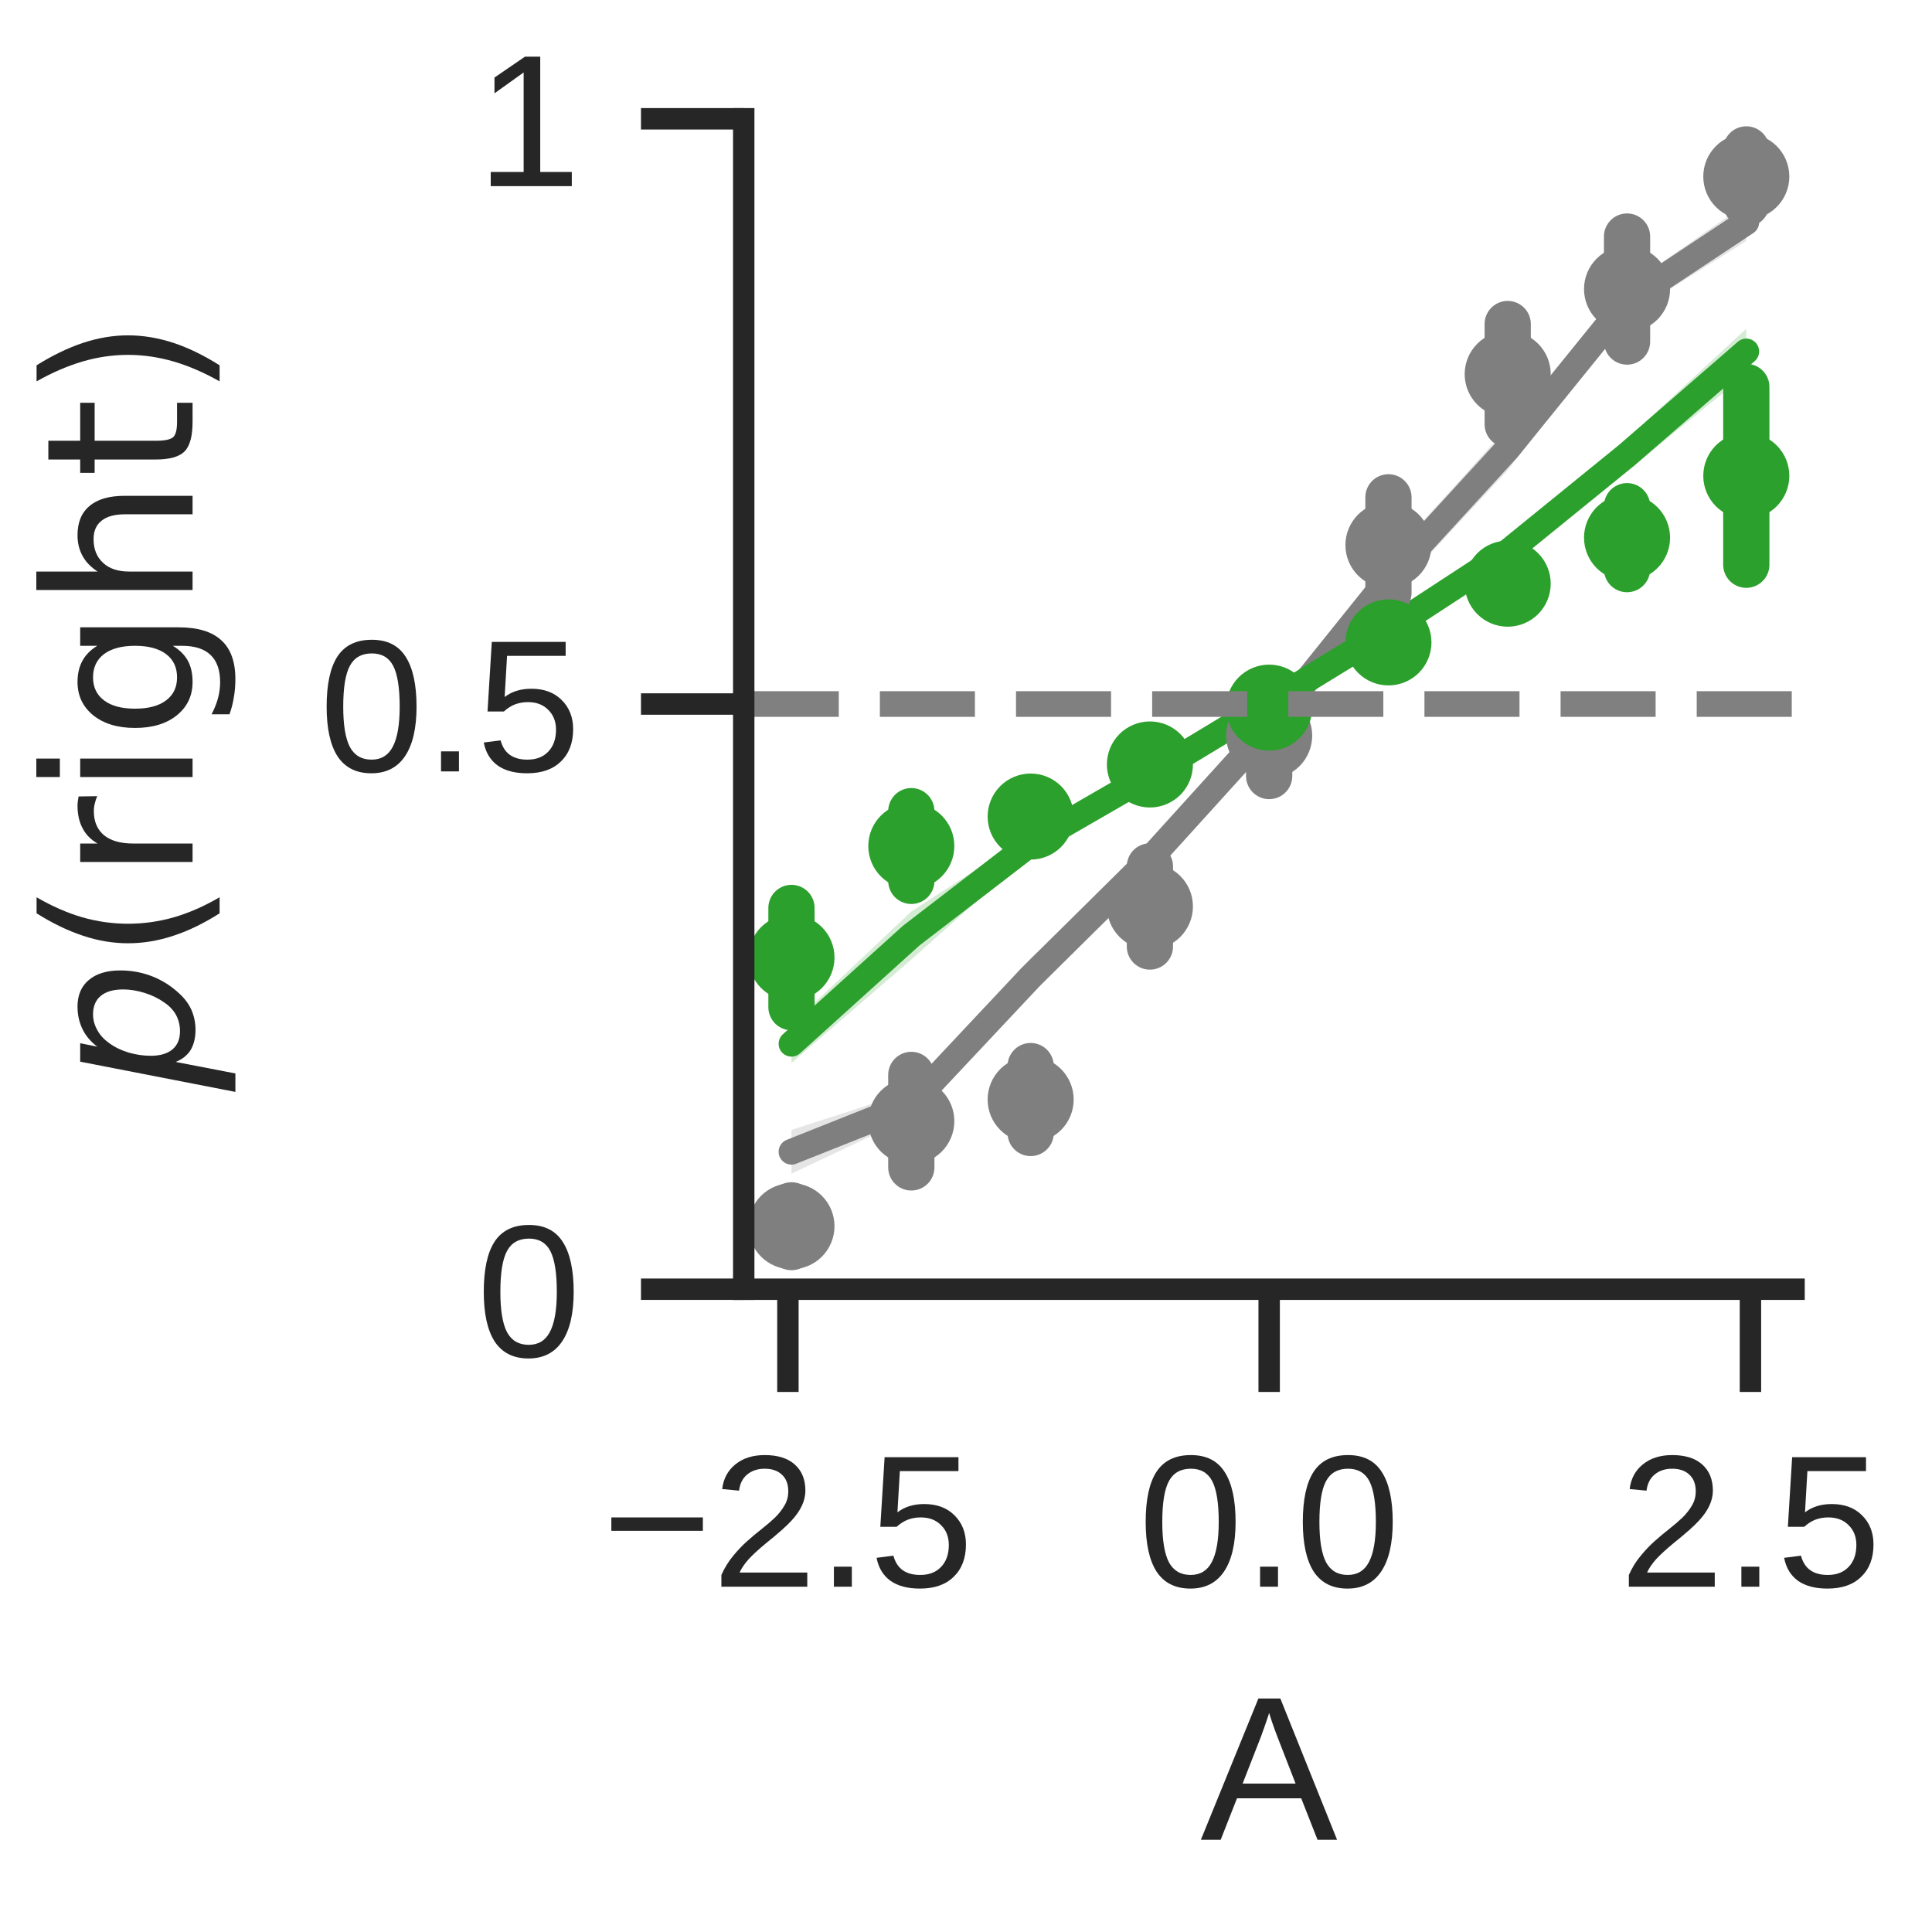
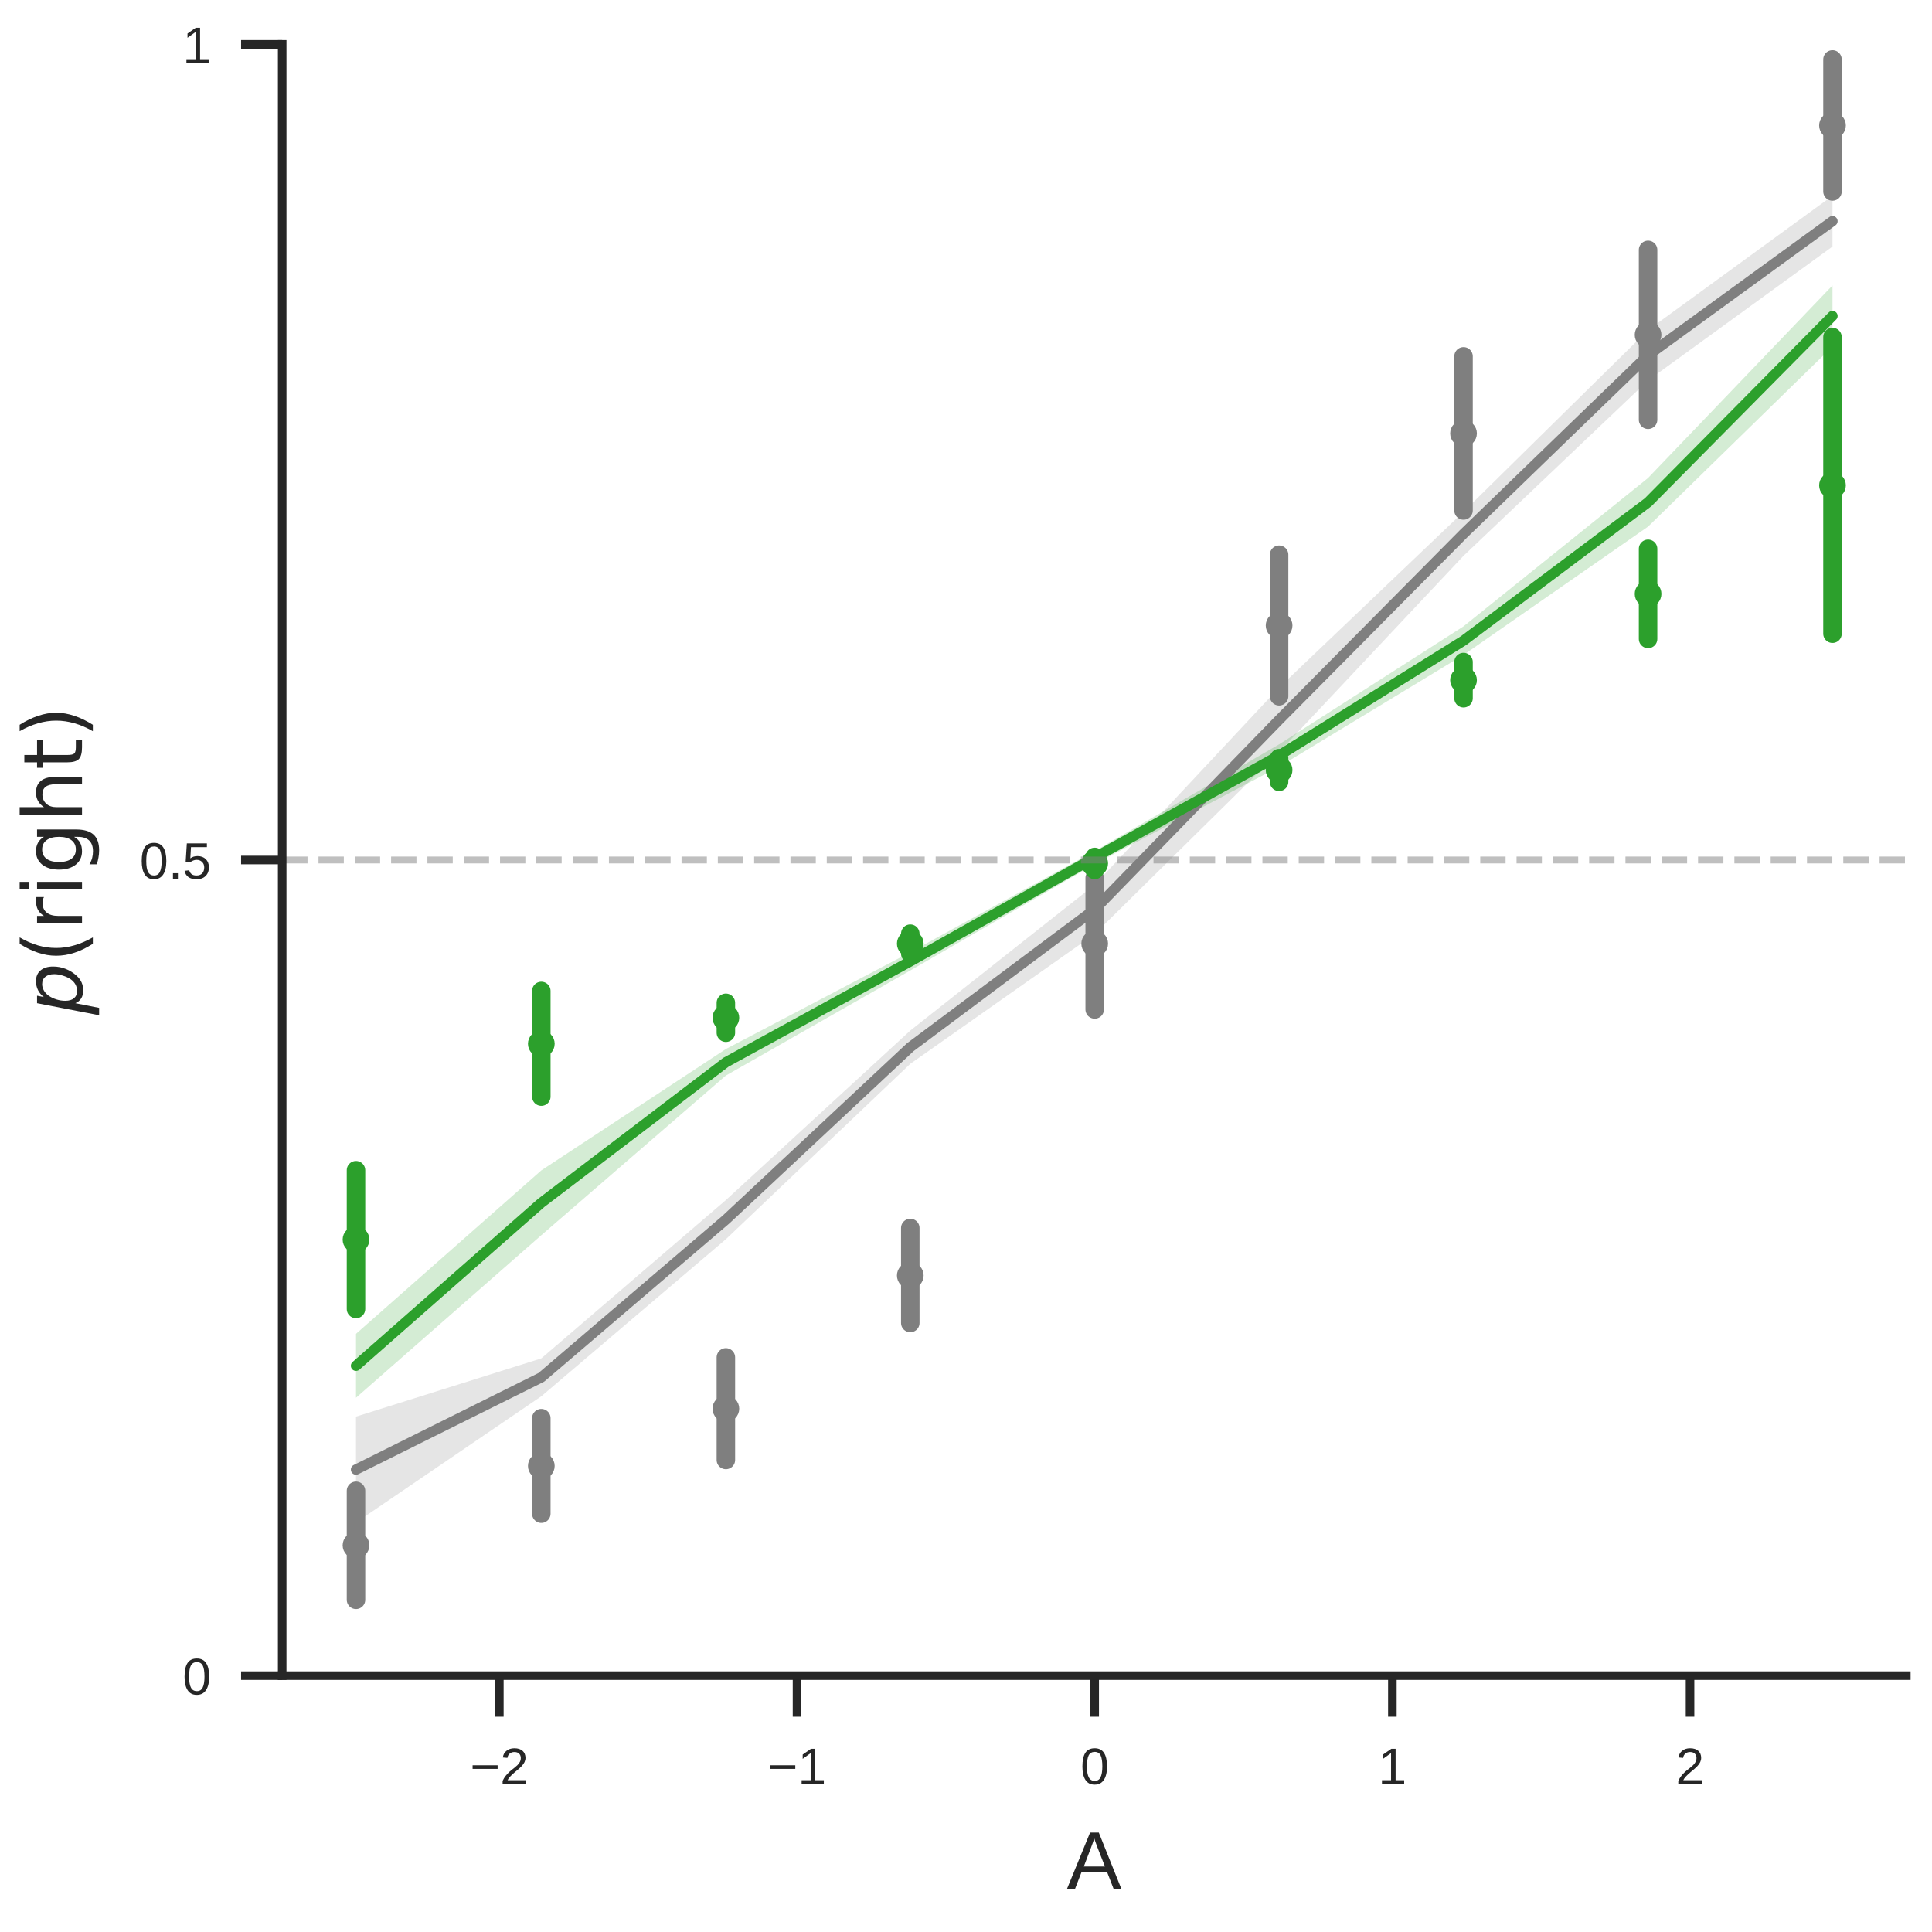
- <svg xmlns="http://www.w3.org/2000/svg" xmlns:xlink="http://www.w3.org/1999/xlink" width="112.819pt" height="112.819pt" viewBox="0 0 112.819 112.819" version="1.1">
+ <svg xmlns="http://www.w3.org/2000/svg" xmlns:xlink="http://www.w3.org/1999/xlink" width="225.638pt" height="225.638pt" viewBox="0 0 225.638 225.638" version="1.1">
  <defs>
    <style type="text/css">*{stroke-linejoin: round; stroke-linecap: butt}</style>
  </defs>
  <g id="figure_1">
    <g id="patch_1">
-       <path d="M 0 112.819  L 112.819 112.819  L 112.819 0  L 0 0  z " style="fill: #ffffff" />
+       <path d="M 0 225.638  L 225.638 225.638  L 225.638 0  L 0 0  z " style="fill: #ffffff" />
    </g>
    <g id="axes_1">
      <g id="patch_2">
-         <path d="M 43.43 75.284  L 104.763 75.284  L 104.763 6.937  L 43.43 6.937  z " style="fill: #ffffff" />
+         <path d="M 32.957 195.697  L 222.638 195.697  L 222.638 5.184  L 32.957 5.184  z " style="fill: #ffffff" />
      </g>
      <g id="matplotlib.axis_1">
        <g id="xtick_1">
          <g id="line2d_1">
            <defs>
-               <path id="m175eaeba26" d="M 0 0  L 0 6  " style="stroke: #262626; stroke-width: 1.25" />
+               <path id="m27f210e7bb" d="M 0 0  L 0 4.8  " style="stroke: #262626" />
            </defs>
            <g>
-               <use xlink:href="#m175eaeba26" x="46.01" y="75.284" style="fill: #262626; stroke: #262626; stroke-width: 1.25" />
+               <use xlink:href="#m27f210e7bb" x="58.318" y="195.697" style="fill: #262626; stroke: #262626" />
            </g>
          </g>
          <g id="text_1">
-             <text style="font-size: 11px; font-family: 'Arial', 'DejaVu Sans', 'Liberation Sans', 'Bitstream Vera Sans', sans-serif; text-anchor: middle; fill: #262626" x="46.01" y="92.658" transform="rotate(-0 46.01013 92.65803)">−2.5</text>
+             <text style="font-size: 6px; font-family: 'Arial', 'DejaVu Sans', 'Liberation Sans', 'Bitstream Vera Sans', sans-serif; text-anchor: middle; fill: #262626" x="58.318" y="208.365" transform="rotate(-0 58.31804 208.3655)">−2</text>
          </g>
        </g>
        <g id="xtick_2">
          <g id="line2d_2">
            <g>
-               <use xlink:href="#m175eaeba26" x="74.113" y="75.284" style="fill: #262626; stroke: #262626; stroke-width: 1.25" />
+               <use xlink:href="#m27f210e7bb" x="93.084" y="195.697" style="fill: #262626; stroke: #262626" />
            </g>
          </g>
          <g id="text_2">
-             <text style="font-size: 11px; font-family: 'Arial', 'DejaVu Sans', 'Liberation Sans', 'Bitstream Vera Sans', sans-serif; text-anchor: middle; fill: #262626" x="74.113" y="92.658" transform="rotate(-0 74.11349 92.65803)">0.0</text>
+             <text style="font-size: 6px; font-family: 'Arial', 'DejaVu Sans', 'Liberation Sans', 'Bitstream Vera Sans', sans-serif; text-anchor: middle; fill: #262626" x="93.084" y="208.365" transform="rotate(-0 93.08362 208.3655)">−1</text>
          </g>
        </g>
        <g id="xtick_3">
          <g id="line2d_3">
            <g>
-               <use xlink:href="#m175eaeba26" x="102.217" y="75.284" style="fill: #262626; stroke: #262626; stroke-width: 1.25" />
+               <use xlink:href="#m27f210e7bb" x="127.849" y="195.697" style="fill: #262626; stroke: #262626" />
            </g>
          </g>
          <g id="text_3">
-             <text style="font-size: 11px; font-family: 'Arial', 'DejaVu Sans', 'Liberation Sans', 'Bitstream Vera Sans', sans-serif; text-anchor: middle; fill: #262626" x="102.217" y="92.658" transform="rotate(-0 102.2168 92.65803)">2.5</text>
-           </g>
-         </g>
-         <g id="text_4">
-           <text style="font-size: 12px; font-family: 'Arial', 'DejaVu Sans', 'Liberation Sans', 'Bitstream Vera Sans', sans-serif; text-anchor: middle; fill: #262626" x="74.097" y="107.434" transform="rotate(-0 74.09663 107.4337)">A</text>
+             <text style="font-size: 6px; font-family: 'Arial', 'DejaVu Sans', 'Liberation Sans', 'Bitstream Vera Sans', sans-serif; text-anchor: middle; fill: #262626" x="127.849" y="208.365" transform="rotate(-0 127.8492 208.3655)">0</text>
+           </g>
+         </g>
+         <g id="xtick_4">
+           <g id="line2d_4">
+             <g>
+               <use xlink:href="#m27f210e7bb" x="162.615" y="195.697" style="fill: #262626; stroke: #262626" />
+             </g>
+           </g>
+           <g id="text_4">
+             <text style="font-size: 6px; font-family: 'Arial', 'DejaVu Sans', 'Liberation Sans', 'Bitstream Vera Sans', sans-serif; text-anchor: middle; fill: #262626" x="162.615" y="208.365" transform="rotate(-0 162.6148 208.3655)">1</text>
+           </g>
+         </g>
+         <g id="xtick_5">
+           <g id="line2d_5">
+             <g>
+               <use xlink:href="#m27f210e7bb" x="197.38" y="195.697" style="fill: #262626; stroke: #262626" />
+             </g>
+           </g>
+           <g id="text_5">
+             <text style="font-size: 6px; font-family: 'Arial', 'DejaVu Sans', 'Liberation Sans', 'Bitstream Vera Sans', sans-serif; text-anchor: middle; fill: #262626" x="197.38" y="208.365" transform="rotate(-0 197.3804 208.3655)">2</text>
+           </g>
+         </g>
+         <g id="text_6">
+           <text style="font-size: 9.6px; font-family: 'Arial', 'DejaVu Sans', 'Liberation Sans', 'Bitstream Vera Sans', sans-serif; text-anchor: middle; fill: #262626" x="127.797" y="220.617" transform="rotate(-0 127.7971 220.6172)">A</text>
        </g>
      </g>
      <g id="matplotlib.axis_2">
        <g id="ytick_1">
-           <g id="line2d_4">
+           <g id="line2d_6">
            <defs>
-               <path id="mfee0166444" d="M 0 0  L -6 0  " style="stroke: #262626; stroke-width: 1.25" />
+               <path id="m33384fbf4a" d="M 0 0  L -4.8 0  " style="stroke: #262626" />
            </defs>
            <g>
-               <use xlink:href="#mfee0166444" x="43.43" y="75.284" style="fill: #262626; stroke: #262626; stroke-width: 1.25" />
-             </g>
-           </g>
-           <g id="text_5">
-             <text style="font-size: 11px; font-family: 'Arial', 'DejaVu Sans', 'Liberation Sans', 'Bitstream Vera Sans', sans-serif; text-anchor: end; fill: #262626" x="33.93" y="79.221" transform="rotate(-0 33.93024 79.22124)">0</text>
+               <use xlink:href="#m33384fbf4a" x="32.957" y="195.697" style="fill: #262626; stroke: #262626" />
+             </g>
+           </g>
+           <g id="text_7">
+             <text style="font-size: 6px; font-family: 'Arial', 'DejaVu Sans', 'Liberation Sans', 'Bitstream Vera Sans', sans-serif; text-anchor: end; fill: #262626" x="24.657" y="197.881" transform="rotate(-0 24.65655 197.8814)">0</text>
          </g>
        </g>
        <g id="ytick_2">
-           <g id="line2d_5">
-             <g>
-               <use xlink:href="#mfee0166444" x="43.43" y="41.111" style="fill: #262626; stroke: #262626; stroke-width: 1.25" />
-             </g>
-           </g>
-           <g id="text_6">
-             <text style="font-size: 11px; font-family: 'Arial', 'DejaVu Sans', 'Liberation Sans', 'Bitstream Vera Sans', sans-serif; text-anchor: end; fill: #262626" x="33.93" y="45.048" transform="rotate(-0 33.93024 45.04754)">0.5</text>
+           <g id="line2d_7">
+             <g>
+               <use xlink:href="#m33384fbf4a" x="32.957" y="100.441" style="fill: #262626; stroke: #262626" />
+             </g>
+           </g>
+           <g id="text_8">
+             <text style="font-size: 6px; font-family: 'Arial', 'DejaVu Sans', 'Liberation Sans', 'Bitstream Vera Sans', sans-serif; text-anchor: end; fill: #262626" x="24.657" y="102.625" transform="rotate(-0 24.65655 102.6249)">0.5</text>
          </g>
        </g>
        <g id="ytick_3">
-           <g id="line2d_6">
-             <g>
-               <use xlink:href="#mfee0166444" x="43.43" y="6.937" style="fill: #262626; stroke: #262626; stroke-width: 1.25" />
-             </g>
-           </g>
-           <g id="text_7">
-             <text style="font-size: 11px; font-family: 'Arial', 'DejaVu Sans', 'Liberation Sans', 'Bitstream Vera Sans', sans-serif; text-anchor: end; fill: #262626" x="33.93" y="10.874" transform="rotate(-0 33.93024 10.87383)">1</text>
-           </g>
-         </g>
-         <g id="text_8">
-           <g style="fill: #262626" transform="translate(12.12024 63.73074) rotate(-90)">
+           <g id="line2d_8">
+             <g>
+               <use xlink:href="#m33384fbf4a" x="32.957" y="5.184" style="fill: #262626; stroke: #262626" />
+             </g>
+           </g>
+           <g id="text_9">
+             <text style="font-size: 6px; font-family: 'Arial', 'DejaVu Sans', 'Liberation Sans', 'Bitstream Vera Sans', sans-serif; text-anchor: end; fill: #262626" x="24.657" y="7.368" transform="rotate(-0 24.65655 7.368404)">1</text>
+           </g>
+         </g>
+         <g id="text_10">
+           <g style="fill: #262626" transform="translate(10.29624 118.5368) rotate(-90)">
            <text>
-               <tspan x="0" y="-0.875" style="font-style: oblique; font-size: 12px; font-family: 'DejaVu Sans'; fill: #262626">p</tspan>
-               <tspan x="7.617" y="-0.875" style="font-size: 12px; font-family: 'DejaVu Sans'; fill: #262626">(</tspan>
-               <tspan x="12.299" y="-0.875" style="font-size: 12px; font-family: 'DejaVu Sans'; fill: #262626">r</tspan>
-               <tspan x="17.232" y="-0.875" style="font-size: 12px; font-family: 'DejaVu Sans'; fill: #262626">i</tspan>
-               <tspan x="20.566" y="-0.875" style="font-size: 12px; font-family: 'DejaVu Sans'; fill: #262626">g</tspan>
-               <tspan x="28.184" y="-0.875" style="font-size: 12px; font-family: 'DejaVu Sans'; fill: #262626">h</tspan>
-               <tspan x="35.789" y="-0.875" style="font-size: 12px; font-family: 'DejaVu Sans'; fill: #262626">t</tspan>
-               <tspan x="40.494" y="-0.875" style="font-size: 12px; font-family: 'DejaVu Sans'; fill: #262626">)</tspan>
+               <tspan x="0" y="-0.719" style="font-style: oblique; font-size: 9.6px; font-family: 'DejaVu Sans'; fill: #262626">p</tspan>
+               <tspan x="6.09" y="-0.719" style="font-size: 9.6px; font-family: 'DejaVu Sans'; fill: #262626">(</tspan>
+               <tspan x="9.833" y="-0.719" style="font-size: 9.6px; font-family: 'DejaVu Sans'; fill: #262626">r</tspan>
+               <tspan x="13.777" y="-0.719" style="font-size: 9.6px; font-family: 'DejaVu Sans'; fill: #262626">i</tspan>
+               <tspan x="16.442" y="-0.719" style="font-size: 9.6px; font-family: 'DejaVu Sans'; fill: #262626">g</tspan>
+               <tspan x="22.532" y="-0.719" style="font-size: 9.6px; font-family: 'DejaVu Sans'; fill: #262626">h</tspan>
+               <tspan x="28.613" y="-0.719" style="font-size: 9.6px; font-family: 'DejaVu Sans'; fill: #262626">t</tspan>
+               <tspan x="32.374" y="-0.719" style="font-size: 9.6px; font-family: 'DejaVu Sans'; fill: #262626">)</tspan>
            </text>
          </g>
        </g>
      </g>
      <g id="FillBetweenPolyCollection_1">
-         <path d="M 46.218 65.98  L 46.218 68.536  L 53.216 65.229  L 60.185 58.134  L 67.149 50.951  L 74.113 43.378  L 81.078 34.95  L 88.042 27.462  L 95.011 18.464  L 101.975 14.073  L 101.975 11.887  L 101.975 11.887  L 95.011 16.734  L 88.042 24.954  L 81.078 32.659  L 74.113 41.572  L 67.149 49.372  L 60.185 55.966  L 53.216 63.717  L 46.218 65.98  z " clip-path="url(#p075e56f873)" style="fill: #7f7f7f; fill-opacity: 0.2" />
+         <path d="M 41.578 165.448  L 41.578 177.816  L 63.22 163.072  L 84.775 144.731  L 106.312 124.243  L 127.849 109.086  L 149.386 87.827  L 170.924 64.914  L 192.478 44.429  L 214.016 28.797  L 214.016 22.862  L 214.016 22.862  L 192.478 38.549  L 170.924 59.77  L 149.386 80.305  L 127.849 103.335  L 106.312 120.358  L 84.775 140.155  L 63.22 158.647  L 41.578 165.448  z " clip-path="url(#pd06833eec1)" style="fill: #7f7f7f; fill-opacity: 0.2" />
      </g>
      <g id="FillBetweenPolyCollection_2">
-         <path d="M 46.218 59.83  L 46.218 62.072  L 53.216 56.032  L 60.185 49.828  L 67.149 45.625  L 74.113 41.318  L 81.078 37.223  L 88.042 32.822  L 95.011 27.499  L 101.975 21.85  L 101.975 19.193  L 101.975 19.193  L 95.011 25.636  L 88.042 31.635  L 81.078 36.338  L 74.113 40.77  L 67.149 44.879  L 60.185 48.713  L 53.216 53.228  L 46.218 59.83  z " clip-path="url(#p075e56f873)" style="fill: #2ca02c; fill-opacity: 0.2" />
-       </g>
-       <g id="line2d_7">
-         <path d="M 46.218 67.258  L 53.216 64.473  L 60.185 57.05  L 67.149 50.161  L 74.113 42.475  L 81.078 33.805  L 88.042 26.208  L 95.011 17.599  L 101.975 12.98  " clip-path="url(#p075e56f873)" style="fill: none; stroke: #7f7f7f; stroke-width: 1.5; stroke-linecap: round" />
-       </g>
-       <g id="line2d_8">
-         <path d="M 46.218 60.951  L 53.216 54.63  L 60.185 49.271  L 67.149 45.252  L 74.113 41.044  L 81.078 36.78  L 88.042 32.228  L 95.011 26.567  L 101.975 20.522  " clip-path="url(#p075e56f873)" style="fill: none; stroke: #2ca02c; stroke-width: 1.5; stroke-linecap: round" />
-       </g>
-       <g id="line2d_9" />
-       <g id="line2d_10" />
-       <g id="line2d_11">
+         <path d="M 41.578 155.778  L 41.578 163.242  L 63.22 144.261  L 84.775 125.612  L 106.312 113.341  L 127.849 100.92  L 149.386 89.549  L 170.924 76.489  L 192.478 61.501  L 214.016 40.471  L 214.016 33.339  L 214.016 33.339  L 192.478 55.823  L 170.924 73.15  L 149.386 86.932  L 127.849 99.395  L 106.312 111.214  L 84.775 122.514  L 63.22 136.689  L 41.578 155.778  z " clip-path="url(#pd06833eec1)" style="fill: #2ca02c; fill-opacity: 0.2" />
+       </g>
+       <g id="line2d_9">
+         <path d="M 41.578 171.632  L 63.22 160.86  L 84.775 142.443  L 106.312 122.3  L 127.849 106.21  L 149.386 84.066  L 170.924 62.342  L 192.478 41.489  L 214.016 25.829  " clip-path="url(#pd06833eec1)" style="fill: none; stroke: #7f7f7f; stroke-width: 1.2; stroke-linecap: round" />
+       </g>
+       <g id="line2d_10">
+         <path d="M 41.578 159.51  L 63.22 140.475  L 84.775 124.063  L 106.312 112.278  L 127.849 100.158  L 149.386 88.24  L 170.924 74.819  L 192.478 58.662  L 214.016 36.905  " clip-path="url(#pd06833eec1)" style="fill: none; stroke: #2ca02c; stroke-width: 1.2; stroke-linecap: round" />
+       </g>
+       <g id="line2d_11" />
+       <g id="line2d_12" />
+       <g id="line2d_13">
        <defs>
-           <path id="m0acffab9d2" d="M 0 1.5  C 0.398 1.5 0.779 1.342 1.061 1.061  C 1.342 0.779 1.5 0.398 1.5 0  C 1.5 -0.398 1.342 -0.779 1.061 -1.061  C 0.779 -1.342 0.398 -1.5 0 -1.5  C -0.398 -1.5 -0.779 -1.342 -1.061 -1.061  C -1.342 -0.779 -1.5 -0.398 -1.5 0  C -1.5 0.398 -1.342 0.779 -1.061 1.061  C -0.779 1.342 -0.398 1.5 0 1.5  z " style="stroke: #7f7f7f; stroke-width: 2.025" />
+           <path id="mb2294e5c4d" d="M 0 0.75  C 0.199 0.75 0.39 0.671 0.53 0.53  C 0.671 0.39 0.75 0.199 0.75 0  C 0.75 -0.199 0.671 -0.39 0.53 -0.53  C 0.39 -0.671 0.199 -0.75 0 -0.75  C -0.199 -0.75 -0.39 -0.671 -0.53 -0.53  C -0.671 -0.39 -0.75 -0.199 -0.75 0  C -0.75 0.199 -0.671 0.39 -0.53 0.53  C -0.39 0.671 -0.199 0.75 0 0.75  z " style="stroke: #7f7f7f; stroke-width: 1.62" />
        </defs>
-         <g clip-path="url(#p075e56f873)">
-           <use xlink:href="#m0acffab9d2" x="46.218" y="71.605" style="fill: #7f7f7f; stroke: #7f7f7f; stroke-width: 2.025" />
-           <use xlink:href="#m0acffab9d2" x="53.216" y="65.47" style="fill: #7f7f7f; stroke: #7f7f7f; stroke-width: 2.025" />
-           <use xlink:href="#m0acffab9d2" x="60.185" y="64.207" style="fill: #7f7f7f; stroke: #7f7f7f; stroke-width: 2.025" />
-           <use xlink:href="#m0acffab9d2" x="67.149" y="52.933" style="fill: #7f7f7f; stroke: #7f7f7f; stroke-width: 2.025" />
-           <use xlink:href="#m0acffab9d2" x="74.113" y="42.958" style="fill: #7f7f7f; stroke: #7f7f7f; stroke-width: 2.025" />
-           <use xlink:href="#m0acffab9d2" x="81.078" y="31.829" style="fill: #7f7f7f; stroke: #7f7f7f; stroke-width: 2.025" />
-           <use xlink:href="#m0acffab9d2" x="88.042" y="21.849" style="fill: #7f7f7f; stroke: #7f7f7f; stroke-width: 2.025" />
-           <use xlink:href="#m0acffab9d2" x="95.011" y="16.88" style="fill: #7f7f7f; stroke: #7f7f7f; stroke-width: 2.025" />
-           <use xlink:href="#m0acffab9d2" x="101.975" y="10.309" style="fill: #7f7f7f; stroke: #7f7f7f; stroke-width: 2.025" />
-         </g>
-       </g>
-       <g id="line2d_12">
-         <path d="M 46.218 72.823  L 46.218 70.386  " clip-path="url(#p075e56f873)" style="fill: none; stroke: #7f7f7f; stroke-width: 2.7; stroke-linecap: round" />
-       </g>
-       <g id="line2d_13">
-         <path d="M 53.216 68.17  L 53.216 62.77  " clip-path="url(#p075e56f873)" style="fill: none; stroke: #7f7f7f; stroke-width: 2.7; stroke-linecap: round" />
+         <g clip-path="url(#pd06833eec1)">
+           <use xlink:href="#mb2294e5c4d" x="41.578" y="180.476" style="fill: #7f7f7f; stroke: #7f7f7f; stroke-width: 1.62" />
+           <use xlink:href="#mb2294e5c4d" x="63.22" y="171.206" style="fill: #7f7f7f; stroke: #7f7f7f; stroke-width: 1.62" />
+           <use xlink:href="#mb2294e5c4d" x="84.775" y="164.519" style="fill: #7f7f7f; stroke: #7f7f7f; stroke-width: 1.62" />
+           <use xlink:href="#mb2294e5c4d" x="106.312" y="148.965" style="fill: #7f7f7f; stroke: #7f7f7f; stroke-width: 1.62" />
+           <use xlink:href="#mb2294e5c4d" x="127.849" y="110.209" style="fill: #7f7f7f; stroke: #7f7f7f; stroke-width: 1.62" />
+           <use xlink:href="#mb2294e5c4d" x="149.386" y="73.052" style="fill: #7f7f7f; stroke: #7f7f7f; stroke-width: 1.62" />
+           <use xlink:href="#mb2294e5c4d" x="170.924" y="50.619" style="fill: #7f7f7f; stroke: #7f7f7f; stroke-width: 1.62" />
+           <use xlink:href="#mb2294e5c4d" x="192.478" y="39.105" style="fill: #7f7f7f; stroke: #7f7f7f; stroke-width: 1.62" />
+           <use xlink:href="#mb2294e5c4d" x="214.016" y="14.653" style="fill: #7f7f7f; stroke: #7f7f7f; stroke-width: 1.62" />
+         </g>
      </g>
      <g id="line2d_14">
-         <path d="M 60.185 66.16  L 60.185 62.254  " clip-path="url(#p075e56f873)" style="fill: none; stroke: #7f7f7f; stroke-width: 2.7; stroke-linecap: round" />
+         <path d="M 41.578 186.841  L 41.578 174.111  " clip-path="url(#pd06833eec1)" style="fill: none; stroke: #7f7f7f; stroke-width: 2.16; stroke-linecap: round" />
      </g>
      <g id="line2d_15">
-         <path d="M 67.149 55.272  L 67.149 50.595  " clip-path="url(#p075e56f873)" style="fill: none; stroke: #7f7f7f; stroke-width: 2.7; stroke-linecap: round" />
+         <path d="M 63.22 176.782  L 63.22 165.629  " clip-path="url(#pd06833eec1)" style="fill: none; stroke: #7f7f7f; stroke-width: 2.16; stroke-linecap: round" />
      </g>
      <g id="line2d_16">
-         <path d="M 74.113 45.316  L 74.113 40.6  " clip-path="url(#p075e56f873)" style="fill: none; stroke: #7f7f7f; stroke-width: 2.7; stroke-linecap: round" />
+         <path d="M 84.775 170.51  L 84.775 158.529  " clip-path="url(#pd06833eec1)" style="fill: none; stroke: #7f7f7f; stroke-width: 2.16; stroke-linecap: round" />
      </g>
      <g id="line2d_17">
-         <path d="M 81.078 34.617  L 81.078 29.041  " clip-path="url(#p075e56f873)" style="fill: none; stroke: #7f7f7f; stroke-width: 2.7; stroke-linecap: round" />
+         <path d="M 106.312 154.512  L 106.312 143.417  " clip-path="url(#pd06833eec1)" style="fill: none; stroke: #7f7f7f; stroke-width: 2.16; stroke-linecap: round" />
      </g>
      <g id="line2d_18">
-         <path d="M 88.042 24.776  L 88.042 18.922  " clip-path="url(#p075e56f873)" style="fill: none; stroke: #7f7f7f; stroke-width: 2.7; stroke-linecap: round" />
+         <path d="M 127.849 117.893  L 127.849 102.525  " clip-path="url(#pd06833eec1)" style="fill: none; stroke: #7f7f7f; stroke-width: 2.16; stroke-linecap: round" />
      </g>
      <g id="line2d_19">
-         <path d="M 95.011 19.945  L 95.011 13.814  " clip-path="url(#p075e56f873)" style="fill: none; stroke: #7f7f7f; stroke-width: 2.7; stroke-linecap: round" />
+         <path d="M 149.386 81.317  L 149.386 64.786  " clip-path="url(#pd06833eec1)" style="fill: none; stroke: #7f7f7f; stroke-width: 2.16; stroke-linecap: round" />
      </g>
      <g id="line2d_20">
-         <path d="M 101.975 11.893  L 101.975 8.725  " clip-path="url(#p075e56f873)" style="fill: none; stroke: #7f7f7f; stroke-width: 2.7; stroke-linecap: round" />
+         <path d="M 170.924 59.618  L 170.924 41.619  " clip-path="url(#pd06833eec1)" style="fill: none; stroke: #7f7f7f; stroke-width: 2.16; stroke-linecap: round" />
      </g>
      <g id="line2d_21">
+         <path d="M 192.478 49.027  L 192.478 29.183  " clip-path="url(#pd06833eec1)" style="fill: none; stroke: #7f7f7f; stroke-width: 2.16; stroke-linecap: round" />
+       </g>
+       <g id="line2d_22">
+         <path d="M 214.016 22.362  L 214.016 6.943  " clip-path="url(#pd06833eec1)" style="fill: none; stroke: #7f7f7f; stroke-width: 2.16; stroke-linecap: round" />
+       </g>
+       <g id="line2d_23">
        <defs>
-           <path id="m029fe18250" d="M 0 1.5  C 0.398 1.5 0.779 1.342 1.061 1.061  C 1.342 0.779 1.5 0.398 1.5 0  C 1.5 -0.398 1.342 -0.779 1.061 -1.061  C 0.779 -1.342 0.398 -1.5 0 -1.5  C -0.398 -1.5 -0.779 -1.342 -1.061 -1.061  C -1.342 -0.779 -1.5 -0.398 -1.5 0  C -1.5 0.398 -1.342 0.779 -1.061 1.061  C -0.779 1.342 -0.398 1.5 0 1.5  z " style="stroke: #2ca02c; stroke-width: 2.025" />
+           <path id="m1cb4e50d7a" d="M 0 0.75  C 0.199 0.75 0.39 0.671 0.53 0.53  C 0.671 0.39 0.75 0.199 0.75 0  C 0.75 -0.199 0.671 -0.39 0.53 -0.53  C 0.39 -0.671 0.199 -0.75 0 -0.75  C -0.199 -0.75 -0.39 -0.671 -0.53 -0.53  C -0.671 -0.39 -0.75 -0.199 -0.75 0  C -0.75 0.199 -0.671 0.39 -0.53 0.53  C -0.39 0.671 -0.199 0.75 0 0.75  z " style="stroke: #2ca02c; stroke-width: 1.62" />
        </defs>
-         <g clip-path="url(#p075e56f873)">
-           <use xlink:href="#m029fe18250" x="46.218" y="55.917" style="fill: #2ca02c; stroke: #2ca02c; stroke-width: 2.025" />
-           <use xlink:href="#m029fe18250" x="53.216" y="49.403" style="fill: #2ca02c; stroke: #2ca02c; stroke-width: 2.025" />
-           <use xlink:href="#m029fe18250" x="60.185" y="47.683" style="fill: #2ca02c; stroke: #2ca02c; stroke-width: 2.025" />
-           <use xlink:href="#m029fe18250" x="67.149" y="44.641" style="fill: #2ca02c; stroke: #2ca02c; stroke-width: 2.025" />
-           <use xlink:href="#m029fe18250" x="74.113" y="41.323" style="fill: #2ca02c; stroke: #2ca02c; stroke-width: 2.025" />
-           <use xlink:href="#m029fe18250" x="81.078" y="37.512" style="fill: #2ca02c; stroke: #2ca02c; stroke-width: 2.025" />
-           <use xlink:href="#m029fe18250" x="88.042" y="34.083" style="fill: #2ca02c; stroke: #2ca02c; stroke-width: 2.025" />
-           <use xlink:href="#m029fe18250" x="95.011" y="31.396" style="fill: #2ca02c; stroke: #2ca02c; stroke-width: 2.025" />
-           <use xlink:href="#m029fe18250" x="101.975" y="27.786" style="fill: #2ca02c; stroke: #2ca02c; stroke-width: 2.025" />
-         </g>
-       </g>
-       <g id="line2d_22">
-         <path d="M 46.218 58.813  L 46.218 53.02  " clip-path="url(#p075e56f873)" style="fill: none; stroke: #2ca02c; stroke-width: 2.7; stroke-linecap: round" />
-       </g>
-       <g id="line2d_23">
-         <path d="M 53.216 51.438  L 53.216 47.368  " clip-path="url(#p075e56f873)" style="fill: none; stroke: #2ca02c; stroke-width: 2.7; stroke-linecap: round" />
+         <g clip-path="url(#pd06833eec1)">
+           <use xlink:href="#m1cb4e50d7a" x="41.578" y="144.772" style="fill: #2ca02c; stroke: #2ca02c; stroke-width: 1.62" />
+           <use xlink:href="#m1cb4e50d7a" x="63.22" y="121.902" style="fill: #2ca02c; stroke: #2ca02c; stroke-width: 1.62" />
+           <use xlink:href="#m1cb4e50d7a" x="84.775" y="118.863" style="fill: #2ca02c; stroke: #2ca02c; stroke-width: 1.62" />
+           <use xlink:href="#m1cb4e50d7a" x="106.312" y="110.212" style="fill: #2ca02c; stroke: #2ca02c; stroke-width: 1.62" />
+           <use xlink:href="#m1cb4e50d7a" x="127.849" y="100.842" style="fill: #2ca02c; stroke: #2ca02c; stroke-width: 1.62" />
+           <use xlink:href="#m1cb4e50d7a" x="149.386" y="89.929" style="fill: #2ca02c; stroke: #2ca02c; stroke-width: 1.62" />
+           <use xlink:href="#m1cb4e50d7a" x="170.924" y="79.432" style="fill: #2ca02c; stroke: #2ca02c; stroke-width: 1.62" />
+           <use xlink:href="#m1cb4e50d7a" x="192.478" y="69.358" style="fill: #2ca02c; stroke: #2ca02c; stroke-width: 1.62" />
+           <use xlink:href="#m1cb4e50d7a" x="214.016" y="56.686" style="fill: #2ca02c; stroke: #2ca02c; stroke-width: 1.62" />
+         </g>
      </g>
      <g id="line2d_24">
-         <path d="M 60.185 48.348  L 60.185 47.018  " clip-path="url(#p075e56f873)" style="fill: none; stroke: #2ca02c; stroke-width: 2.7; stroke-linecap: round" />
+         <path d="M 41.578 152.874  L 41.578 136.669  " clip-path="url(#pd06833eec1)" style="fill: none; stroke: #2ca02c; stroke-width: 2.16; stroke-linecap: round" />
      </g>
      <g id="line2d_25">
-         <path d="M 67.149 45.067  L 67.149 44.214  " clip-path="url(#p075e56f873)" style="fill: none; stroke: #2ca02c; stroke-width: 2.7; stroke-linecap: round" />
+         <path d="M 63.22 128.071  L 63.22 115.733  " clip-path="url(#pd06833eec1)" style="fill: none; stroke: #2ca02c; stroke-width: 2.16; stroke-linecap: round" />
      </g>
      <g id="line2d_26">
-         <path d="M 74.113 41.609  L 74.113 41.037  " clip-path="url(#p075e56f873)" style="fill: none; stroke: #2ca02c; stroke-width: 2.7; stroke-linecap: round" />
+         <path d="M 84.775 120.609  L 84.775 117.117  " clip-path="url(#pd06833eec1)" style="fill: none; stroke: #2ca02c; stroke-width: 2.16; stroke-linecap: round" />
      </g>
      <g id="line2d_27">
-         <path d="M 81.078 37.962  L 81.078 37.062  " clip-path="url(#p075e56f873)" style="fill: none; stroke: #2ca02c; stroke-width: 2.7; stroke-linecap: round" />
+         <path d="M 106.312 111.381  L 106.312 109.044  " clip-path="url(#pd06833eec1)" style="fill: none; stroke: #2ca02c; stroke-width: 2.16; stroke-linecap: round" />
      </g>
      <g id="line2d_28">
-         <path d="M 88.042 34.846  L 88.042 33.321  " clip-path="url(#p075e56f873)" style="fill: none; stroke: #2ca02c; stroke-width: 2.7; stroke-linecap: round" />
+         <path d="M 127.849 101.603  L 127.849 100.081  " clip-path="url(#pd06833eec1)" style="fill: none; stroke: #2ca02c; stroke-width: 2.16; stroke-linecap: round" />
      </g>
      <g id="line2d_29">
-         <path d="M 95.011 33.233  L 95.011 29.559  " clip-path="url(#p075e56f873)" style="fill: none; stroke: #2ca02c; stroke-width: 2.7; stroke-linecap: round" />
+         <path d="M 149.386 91.313  L 149.386 88.545  " clip-path="url(#pd06833eec1)" style="fill: none; stroke: #2ca02c; stroke-width: 2.16; stroke-linecap: round" />
      </g>
      <g id="line2d_30">
-         <path d="M 101.975 32.977  L 101.975 22.595  " clip-path="url(#p075e56f873)" style="fill: none; stroke: #2ca02c; stroke-width: 2.7; stroke-linecap: round" />
+         <path d="M 170.924 81.547  L 170.924 77.317  " clip-path="url(#pd06833eec1)" style="fill: none; stroke: #2ca02c; stroke-width: 2.16; stroke-linecap: round" />
      </g>
      <g id="line2d_31">
-         <path d="M 43.43 41.111  L 104.763 41.111  " clip-path="url(#p075e56f873)" style="fill: none; stroke-dasharray: 5.55,2.4; stroke-dashoffset: 0; stroke: #808080; stroke-width: 1.5" />
+         <path d="M 192.478 74.62  L 192.478 64.096  " clip-path="url(#pd06833eec1)" style="fill: none; stroke: #2ca02c; stroke-width: 2.16; stroke-linecap: round" />
+       </g>
+       <g id="line2d_32">
+         <path d="M 214.016 74.01  L 214.016 39.362  " clip-path="url(#pd06833eec1)" style="fill: none; stroke: #2ca02c; stroke-width: 2.16; stroke-linecap: round" />
+       </g>
+       <g id="line2d_33">
+         <path d="M 32.957 100.441  L 222.638 100.441  " clip-path="url(#pd06833eec1)" style="fill: none; stroke-dasharray: 2.96,1.28; stroke-dashoffset: 0; stroke: #808080; stroke-opacity: 0.5; stroke-width: 0.8" />
      </g>
      <g id="patch_3">
-         <path d="M 43.43 75.284  L 43.43 6.937  " style="fill: none; stroke: #262626; stroke-width: 1.25; stroke-linejoin: miter; stroke-linecap: square" />
+         <path d="M 32.957 195.697  L 32.957 5.184  " style="fill: none; stroke: #262626; stroke-linejoin: miter; stroke-linecap: square" />
      </g>
      <g id="patch_4">
-         <path d="M 43.43 75.284  L 104.763 75.284  " style="fill: none; stroke: #262626; stroke-width: 1.25; stroke-linejoin: miter; stroke-linecap: square" />
+         <path d="M 32.957 195.697  L 222.638 195.697  " style="fill: none; stroke: #262626; stroke-linejoin: miter; stroke-linecap: square" />
      </g>
    </g>
  </g>
  <defs>
-     <clipPath id="p075e56f873">
-       <rect x="43.43" y="6.937" width="61.333" height="68.347" />
+     <clipPath id="pd06833eec1">
+       <rect x="32.957" y="5.184" width="189.681" height="190.513" />
    </clipPath>
  </defs>
</svg>
